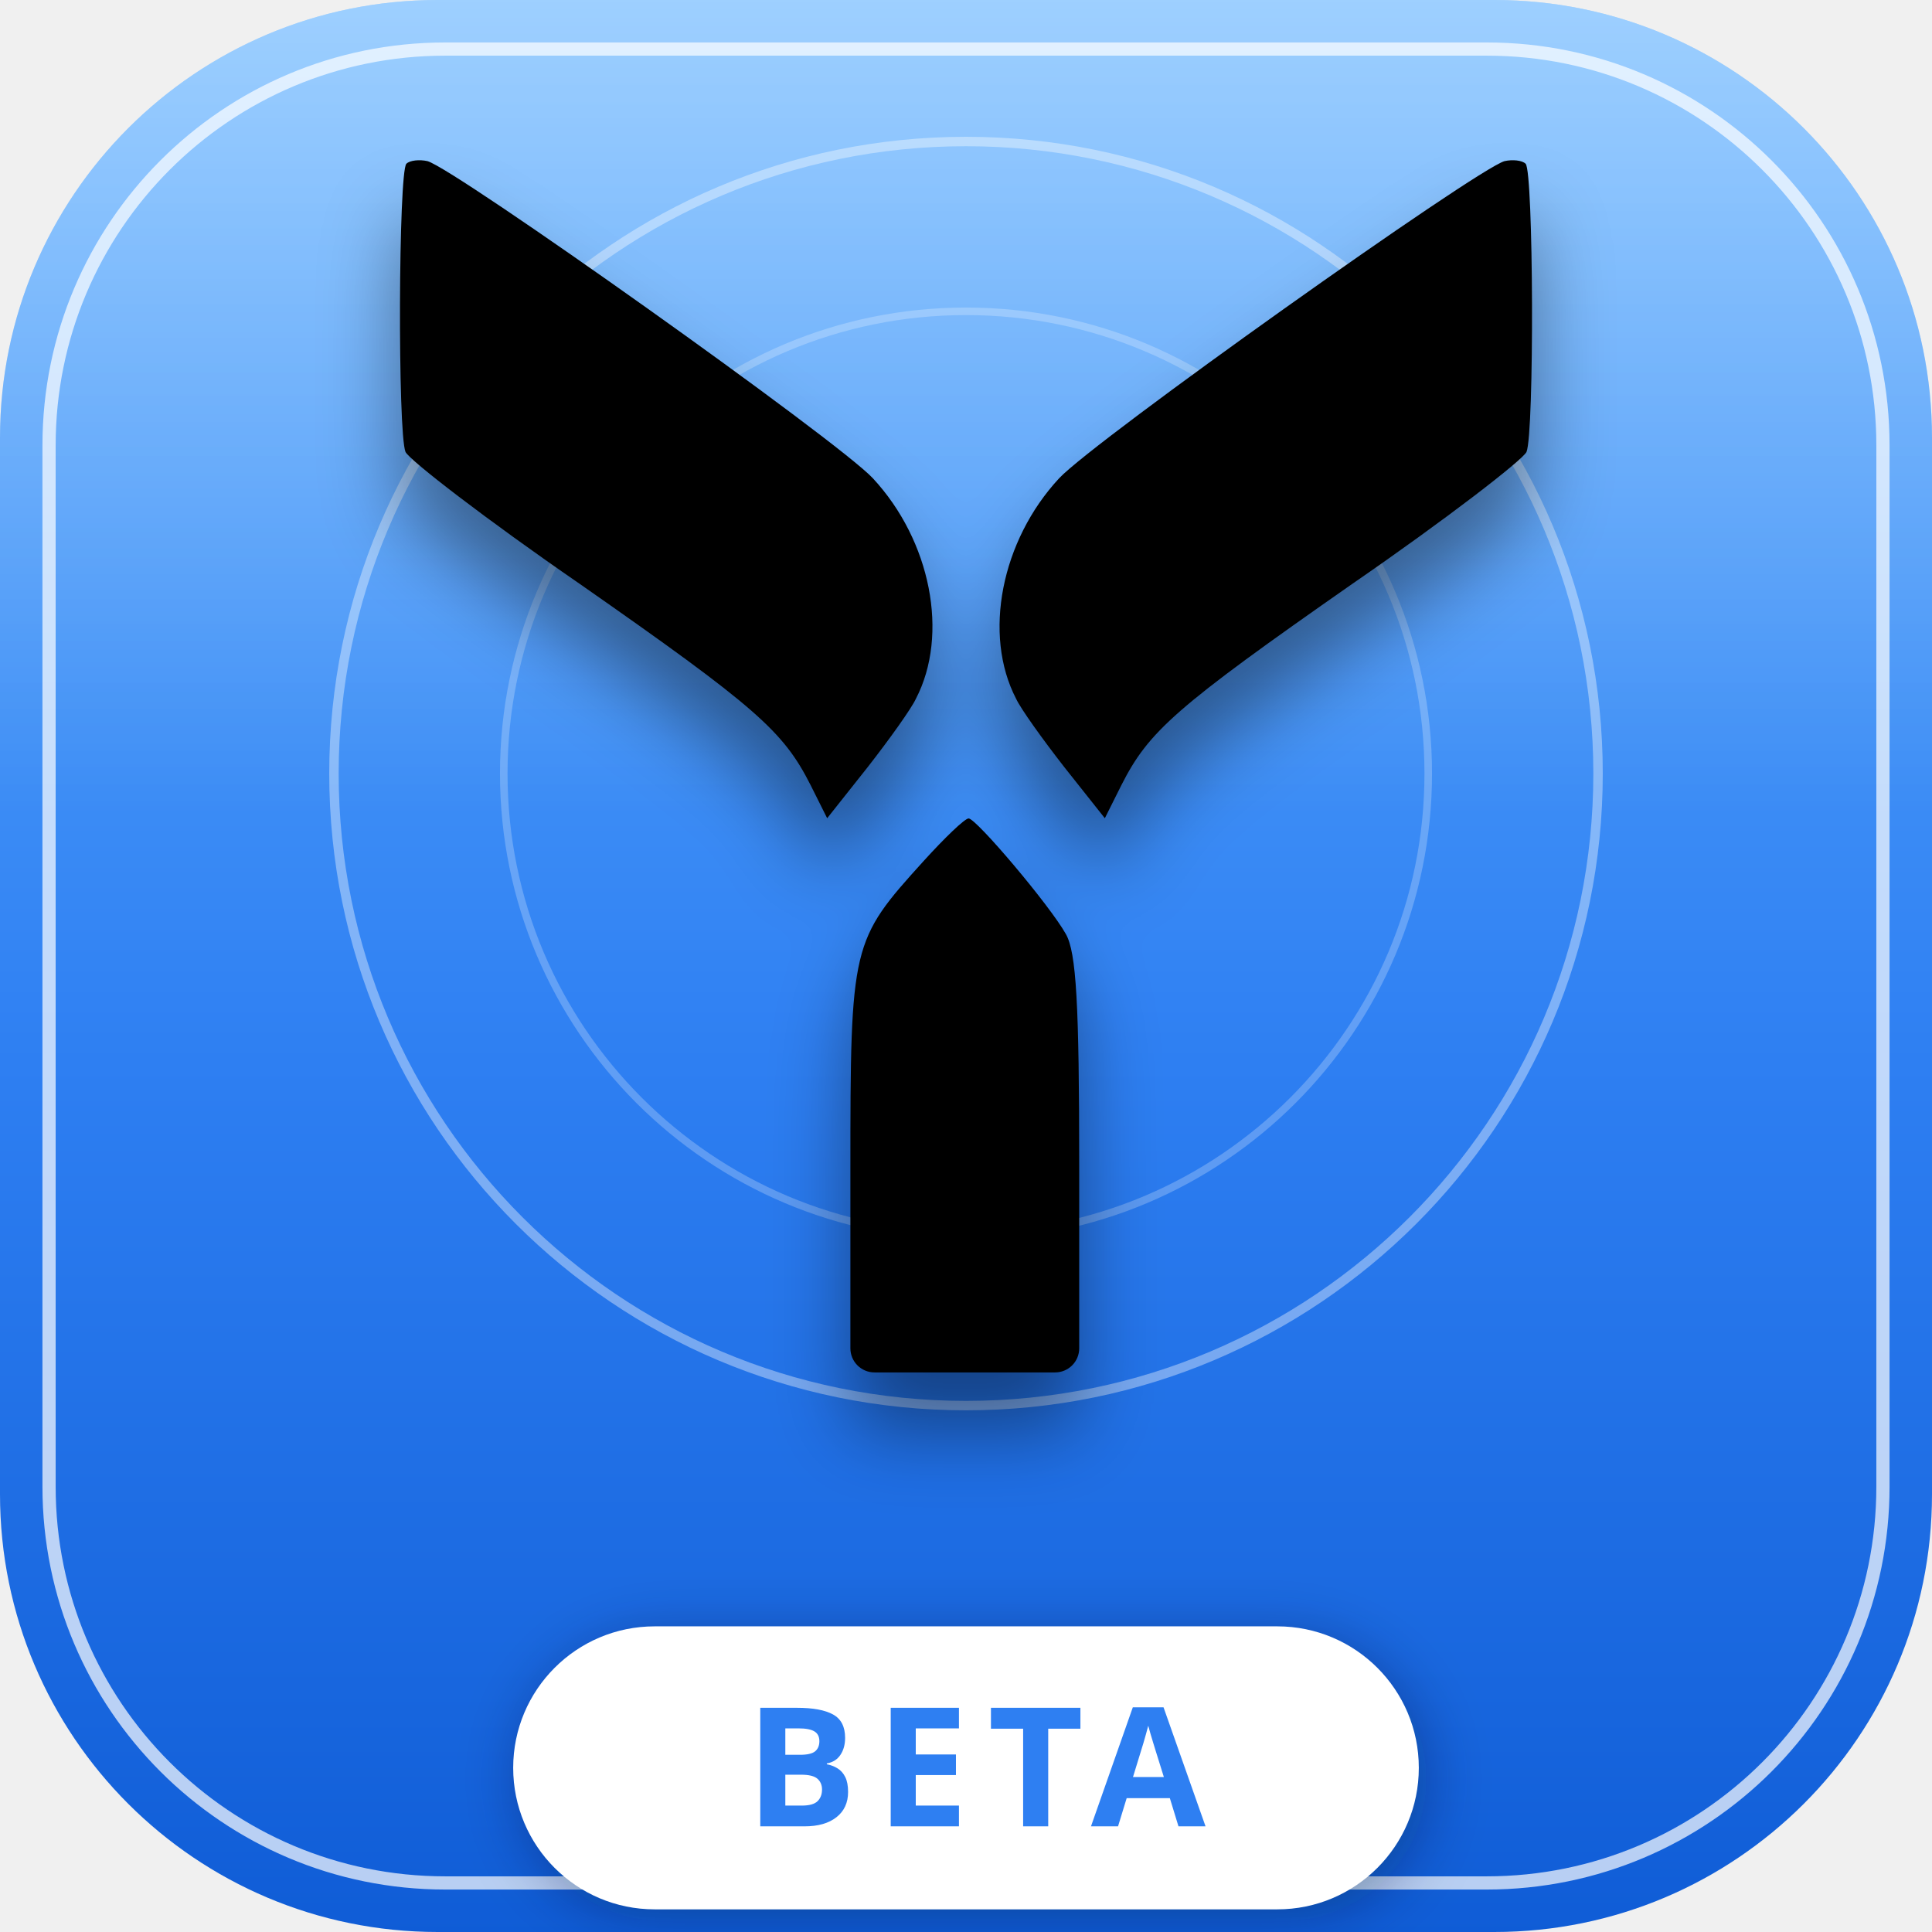
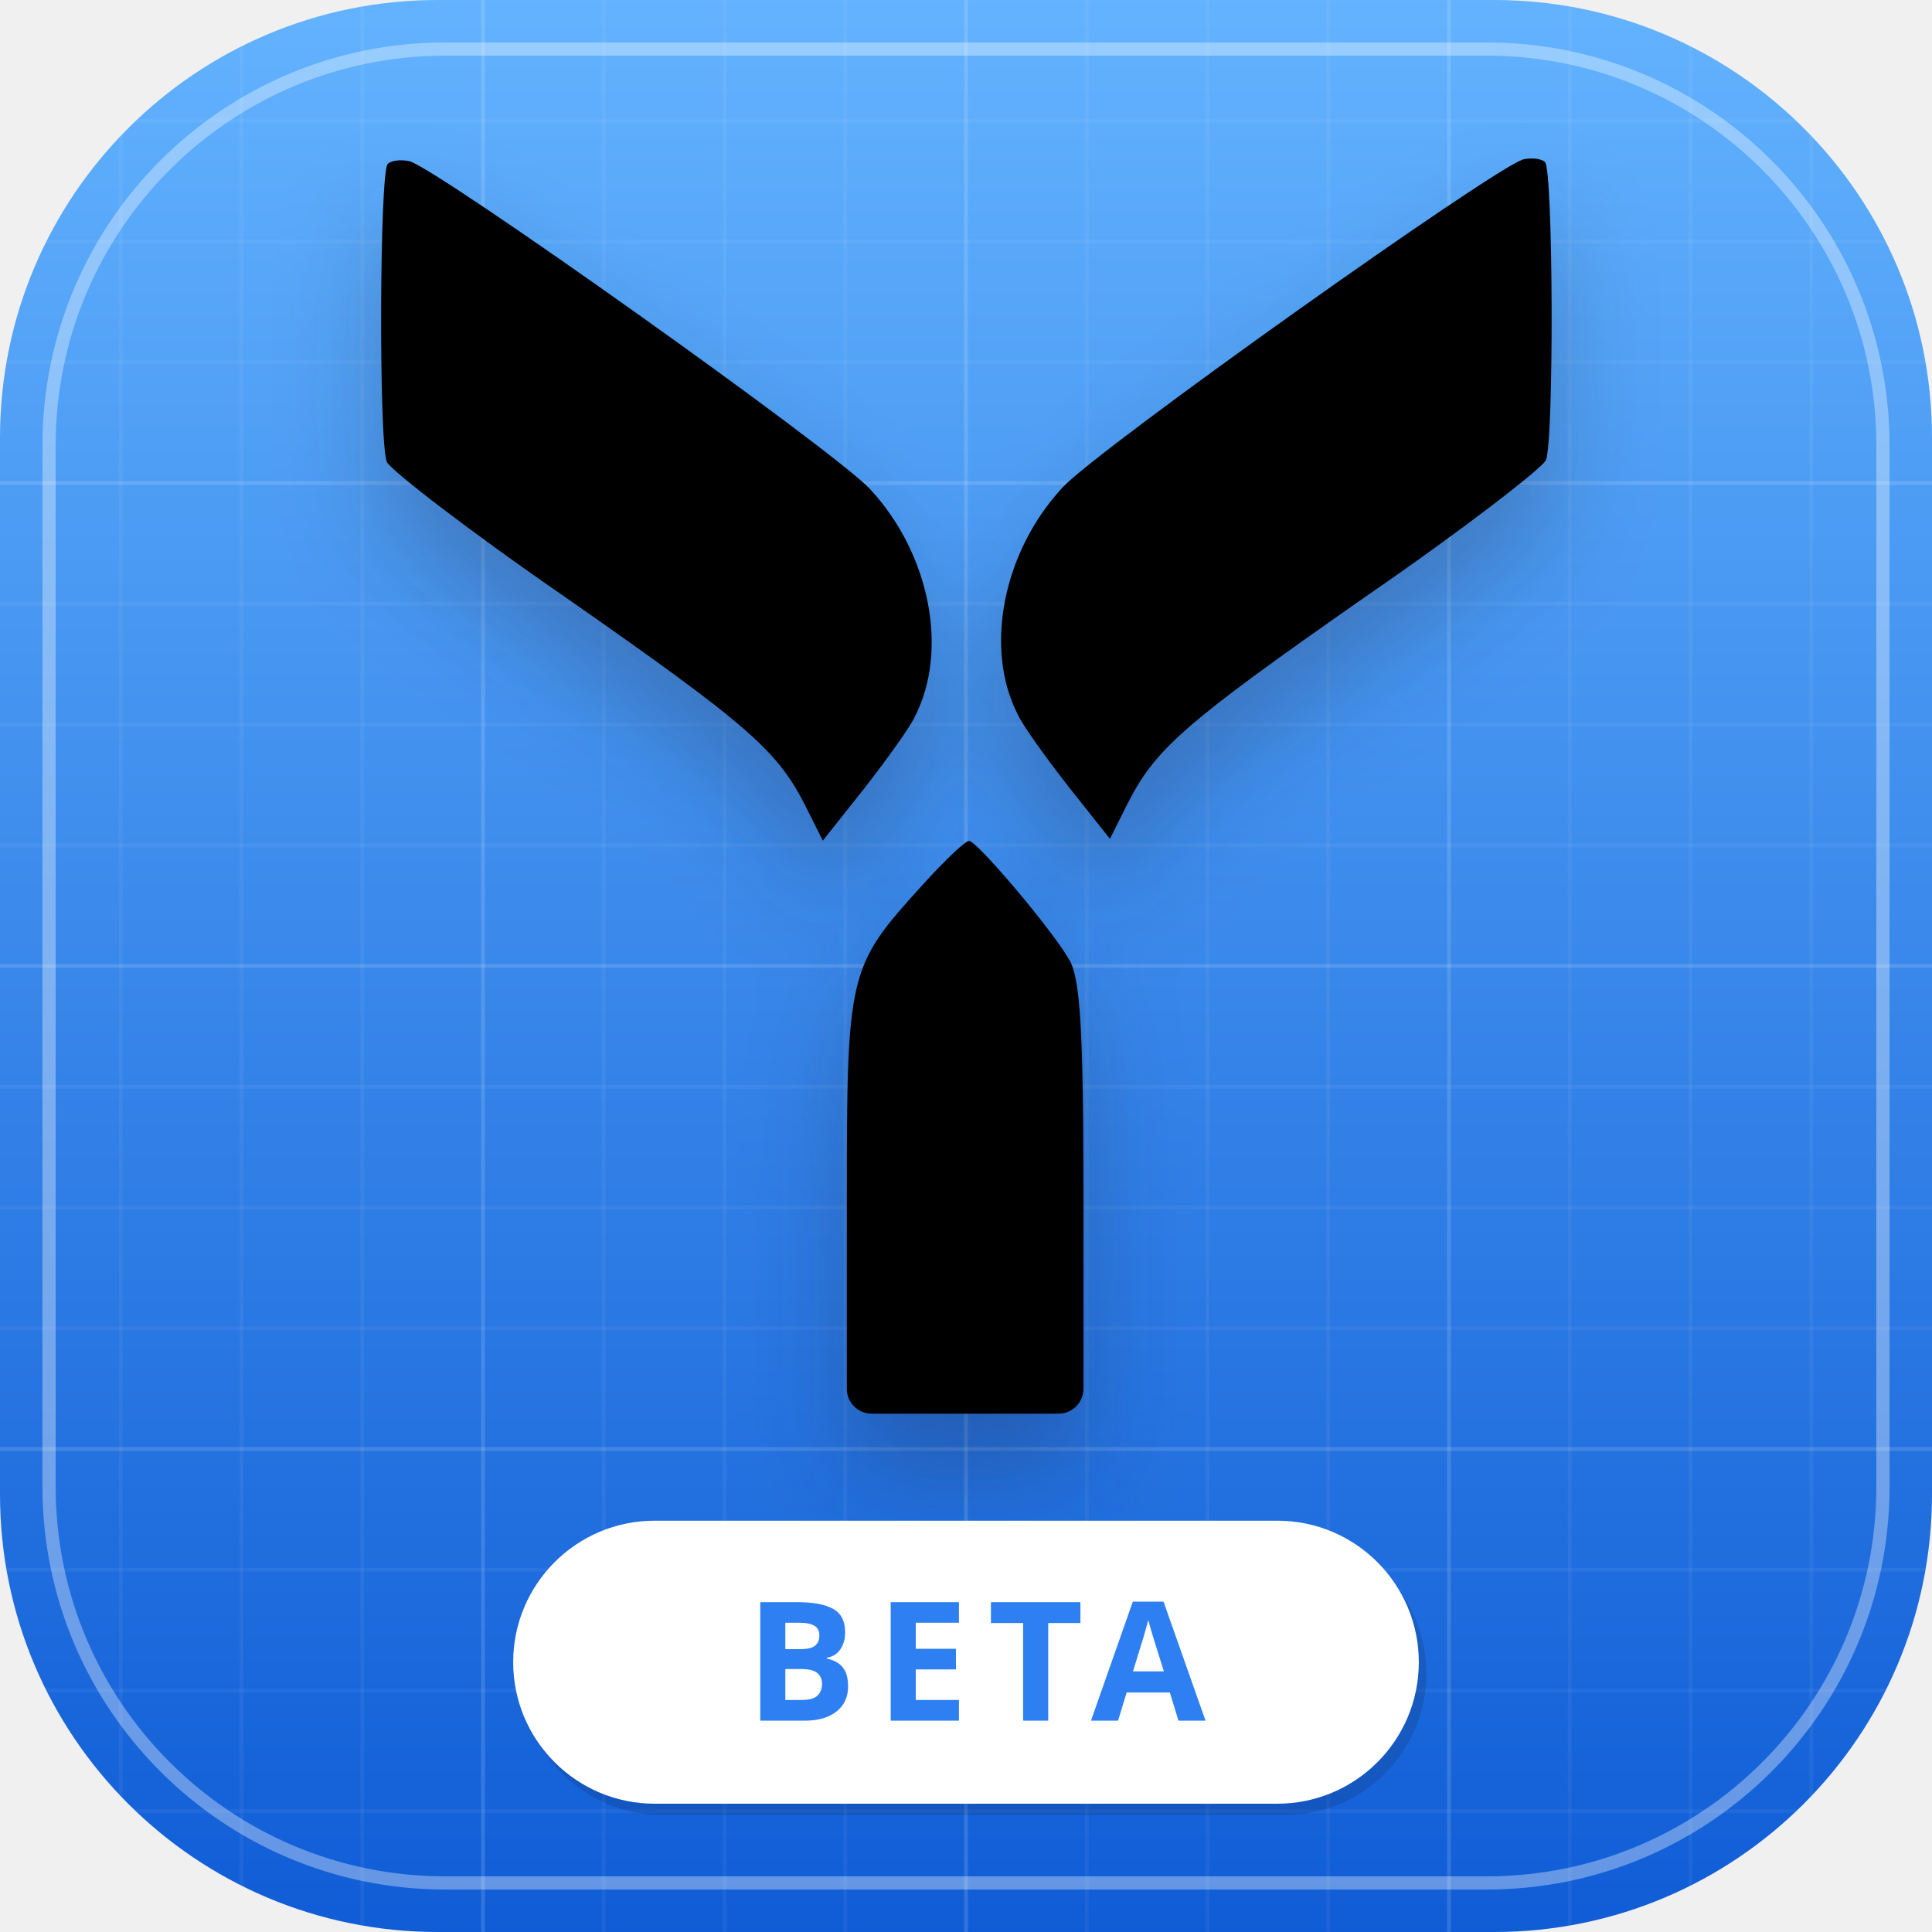
<svg xmlns="http://www.w3.org/2000/svg" width="1024" height="1024" viewBox="0 0 1024 1024">
  <defs>
    <linearGradient id="tileGrad" x1="0" y1="0" x2="0" y2="1">
      <stop offset="0" stop-color="#63B3FF" />
-       <stop offset="0.55" stop-color="#2E7FF2" />
      <stop offset="1" stop-color="#0F5CD6" />
    </linearGradient>
-     <linearGradient id="gloss" x1="0" y1="0" x2="0" y2="1">
-       <stop offset="0" stop-color="#FFFFFF" stop-opacity="0.38" />
-       <stop offset="1" stop-color="#FFFFFF" stop-opacity="0" />
-     </linearGradient>
    <filter id="soft" x="-30%" y="-30%" width="160%" height="160%">
-       <feGaussianBlur stdDeviation="16" />
+       <feGaussianBlur stdDeviation="20" />
    </filter>
    <clipPath id="tileClip">
      <rect x="0" y="0" width="1024" height="1024" rx="232" />
    </clipPath>
  </defs>
  <rect x="0" y="0" width="1024" height="1024" rx="232" fill="url(#tileGrad)" />
  <g clip-path="url(#tileClip)">
-     <rect x="0" y="0" width="1024" height="430" fill="url(#gloss)" />
-     <circle cx="512" cy="410" r="335" fill="none" stroke="#FFFFFF" stroke-opacity="0.38" stroke-width="5" />
-     <circle cx="512" cy="410" r="245" fill="none" stroke="#FFFFFF" stroke-opacity="0.24" stroke-width="4" />
+     <line x1="64" y1="0" x2="64" y2="1024" stroke="#FFFFFF" stroke-opacity="0.05" stroke-width="2" />
+     <line x1="0" y1="64" x2="1024" y2="64" stroke="#FFFFFF" stroke-opacity="0.05" stroke-width="2" />
+     <line x1="128" y1="0" x2="128" y2="1024" stroke="#FFFFFF" stroke-opacity="0.05" stroke-width="2" />
+     <line x1="0" y1="128" x2="1024" y2="128" stroke="#FFFFFF" stroke-opacity="0.05" stroke-width="2" />
+     <line x1="192" y1="0" x2="192" y2="1024" stroke="#FFFFFF" stroke-opacity="0.05" stroke-width="2" />
+     <line x1="0" y1="192" x2="1024" y2="192" stroke="#FFFFFF" stroke-opacity="0.05" stroke-width="2" />
+     <line x1="256" y1="0" x2="256" y2="1024" stroke="#FFFFFF" stroke-opacity="0.14" stroke-width="2" />
+     <line x1="0" y1="256" x2="1024" y2="256" stroke="#FFFFFF" stroke-opacity="0.14" stroke-width="2" />
+     <line x1="320" y1="0" x2="320" y2="1024" stroke="#FFFFFF" stroke-opacity="0.05" stroke-width="2" />
+     <line x1="0" y1="320" x2="1024" y2="320" stroke="#FFFFFF" stroke-opacity="0.05" stroke-width="2" />
+     <line x1="384" y1="0" x2="384" y2="1024" stroke="#FFFFFF" stroke-opacity="0.05" stroke-width="2" />
+     <line x1="0" y1="384" x2="1024" y2="384" stroke="#FFFFFF" stroke-opacity="0.05" stroke-width="2" />
+     <line x1="448" y1="0" x2="448" y2="1024" stroke="#FFFFFF" stroke-opacity="0.05" stroke-width="2" />
+     <line x1="0" y1="448" x2="1024" y2="448" stroke="#FFFFFF" stroke-opacity="0.05" stroke-width="2" />
+     <line x1="512" y1="0" x2="512" y2="1024" stroke="#FFFFFF" stroke-opacity="0.14" stroke-width="2" />
+     <line x1="0" y1="512" x2="1024" y2="512" stroke="#FFFFFF" stroke-opacity="0.14" stroke-width="2" />
+     <line x1="576" y1="0" x2="576" y2="1024" stroke="#FFFFFF" stroke-opacity="0.05" stroke-width="2" />
+     <line x1="0" y1="576" x2="1024" y2="576" stroke="#FFFFFF" stroke-opacity="0.05" stroke-width="2" />
+     <line x1="640" y1="0" x2="640" y2="1024" stroke="#FFFFFF" stroke-opacity="0.05" stroke-width="2" />
+     <line x1="0" y1="640" x2="1024" y2="640" stroke="#FFFFFF" stroke-opacity="0.05" stroke-width="2" />
+     <line x1="704" y1="0" x2="704" y2="1024" stroke="#FFFFFF" stroke-opacity="0.05" stroke-width="2" />
+     <line x1="0" y1="704" x2="1024" y2="704" stroke="#FFFFFF" stroke-opacity="0.05" stroke-width="2" />
+     <line x1="768" y1="0" x2="768" y2="1024" stroke="#FFFFFF" stroke-opacity="0.14" stroke-width="2" />
+     <line x1="0" y1="768" x2="1024" y2="768" stroke="#FFFFFF" stroke-opacity="0.14" stroke-width="2" />
+     <line x1="832" y1="0" x2="832" y2="1024" stroke="#FFFFFF" stroke-opacity="0.05" stroke-width="2" />
+     <line x1="0" y1="832" x2="1024" y2="832" stroke="#FFFFFF" stroke-opacity="0.05" stroke-width="2" />
+     <line x1="896" y1="0" x2="896" y2="1024" stroke="#FFFFFF" stroke-opacity="0.05" stroke-width="2" />
+     <line x1="0" y1="896" x2="1024" y2="896" stroke="#FFFFFF" stroke-opacity="0.05" stroke-width="2" />
+     <line x1="960" y1="0" x2="960" y2="1024" stroke="#FFFFFF" stroke-opacity="0.05" stroke-width="2" />
+     <line x1="0" y1="960" x2="1024" y2="960" stroke="#FFFFFF" stroke-opacity="0.05" stroke-width="2" />
  </g>
-   <g transform="translate(212,84) scale(1.2766)">
-     <g filter="url(#soft)" opacity="0.42" transform="translate(0,24)">
-       <path d="M2.652 2.19C-0.631 5.472 -0.995 113.797 2.287 121.821C3.746 125.104 35.842 149.906 74.504 176.531C148.179 227.958 159.121 237.806 170.428 260.054L177.358 273.914L194.135 252.76C203.254 241.088 212.372 228.323 214.196 224.311C228.055 197.685 220.396 158.659 196.324 132.763C181.735 117.08 23.077 4.378 11.405 1.096C8.123 0.366 4.111 0.731 2.652 2.19Z" fill="#000000" />
-       <path d="M467.348 2.19C470.631 5.472 470.995 113.797 467.713 121.821C466.254 125.104 434.158 149.906 395.496 176.531C321.821 227.958 310.879 237.806 299.572 260.054L292.642 273.914L275.865 252.76C266.746 241.088 257.628 228.323 255.804 224.311C241.945 197.685 249.604 158.659 273.676 132.763C288.265 117.08 446.923 4.378 458.595 1.096C461.877 0.366 465.889 0.731 467.348 2.19Z" fill="#000000" />
-       <path d="M217.479 291.602C187.396 324.802 187 326.002 187 420.002V494.002C187 499.525 191.477 504.002 197 504.002H234.5H272C277.523 504.002 282 499.525 282 494.002V418.002C282 351.202 280.812 329.602 276.458 322.002C269.729 310.002 239.25 274.002 236.083 274.002C234.5 274.002 226.187 282.002 217.479 291.602Z" fill="#000000" />
+   <g transform="translate(202,84) scale(1.32)">
+     <g filter="url(#soft)" opacity="0.3" transform="translate(0,24)">
+       <path d="M2.652 2.19C-0.631 5.472 -0.995 113.797 2.287 121.821C3.746 125.104 35.842 149.906 74.504 176.531C148.179 227.958 159.121 237.806 170.428 260.054L177.358 273.914L194.135 252.76C203.254 241.088 212.372 228.323 214.196 224.311C228.055 197.685 220.396 158.659 196.324 132.763C181.735 117.08 23.077 4.378 11.405 1.096C8.123 0.366 4.111 0.731 2.652 2.19Z" fill="#1A2B4A" />
+       <path d="M467.348 1.459C470.631 4.742 470.995 113.067 467.713 121.091C466.254 124.374 434.158 149.175 395.496 175.801C321.821 227.228 310.879 237.075 299.572 259.324L292.642 273.184L275.865 252.029C266.746 240.358 257.628 227.592 255.804 223.58C241.945 196.955 249.604 157.929 273.676 132.033C288.265 116.35 446.923 3.648 458.595 0.365C461.877 -0.364 465.889 0.001 467.348 1.459Z" fill="#1A2B4A" />
+       <path d="M217.479 291.602C187.396 324.802 187 326.002 187 420.002V494.002C187 499.525 191.477 504.002 197 504.002H234.5H272C277.523 504.002 282 499.525 282 494.002V418.002C282 351.202 280.812 329.602 276.458 322.002C269.729 310.002 239.25 274.002 236.083 274.002C234.5 274.002 226.187 282.002 217.479 291.602Z" fill="#1A2B4A" />
    </g>
    <path d="M2.652 2.19C-0.631 5.472 -0.995 113.797 2.287 121.821C3.746 125.104 35.842 149.906 74.504 176.531C148.179 227.958 159.121 237.806 170.428 260.054L177.358 273.914L194.135 252.76C203.254 241.088 212.372 228.323 214.196 224.311C228.055 197.685 220.396 158.659 196.324 132.763C181.735 117.08 23.077 4.378 11.405 1.096C8.123 0.366 4.111 0.731 2.652 2.19Z" fill="#000000" />
-     <path d="M467.348 2.19C470.631 5.472 470.995 113.797 467.713 121.821C466.254 125.104 434.158 149.906 395.496 176.531C321.821 227.958 310.879 237.806 299.572 260.054L292.642 273.914L275.865 252.76C266.746 241.088 257.628 228.323 255.804 224.311C241.945 197.685 249.604 158.659 273.676 132.763C288.265 117.08 446.923 4.378 458.595 1.096C461.877 0.366 465.889 0.731 467.348 2.19Z" fill="#000000" />
+     <path d="M467.348 1.459C470.631 4.742 470.995 113.067 467.713 121.091C466.254 124.374 434.158 149.175 395.496 175.801C321.821 227.228 310.879 237.075 299.572 259.324L292.642 273.184L275.865 252.029C266.746 240.358 257.628 227.592 255.804 223.58C241.945 196.955 249.604 157.929 273.676 132.033C288.265 116.35 446.923 3.648 458.595 0.365C461.877 -0.364 465.889 0.001 467.348 1.459Z" fill="#000000" />
    <path d="M217.479 291.602C187.396 324.802 187 326.002 187 420.002V494.002C187 499.525 191.477 504.002 197 504.002H234.5H272C277.523 504.002 282 499.525 282 494.002V418.002C282 351.202 280.812 329.602 276.458 322.002C269.729 310.002 239.25 274.002 236.083 274.002C234.5 274.002 226.187 282.002 217.479 291.602Z" fill="#000000" />
  </g>
-   <rect x="26" y="26" width="972" height="972" rx="210" fill="none" stroke="#FFFFFF" stroke-opacity="0.7" stroke-width="7" />
-   <g filter="url(#soft)" opacity="0.35">
-     <rect x="276" y="868" width="480" height="150" rx="75" fill="#04102E" />
-   </g>
-   <rect x="272" y="862" width="480" height="150" rx="75" fill="#FFFFFF" />
-   <text x="517" y="968" text-anchor="middle" font-family="Verdana, sans-serif" font-size="88" font-weight="bold" letter-spacing="10" fill="#2E7FF2">BETA</text>
+   <rect x="26" y="26" width="972" height="972" rx="210" fill="none" stroke="#FFFFFF" stroke-opacity="0.35" stroke-width="7" />
+   <rect x="276" y="812" width="480" height="150" rx="75" fill="#0A2348" opacity="0.18" />
+   <rect x="272" y="806" width="480" height="150" rx="75" fill="#FFFFFF" />
+   <text x="517" y="912" text-anchor="middle" font-family="Verdana, sans-serif" font-size="88" font-weight="bold" letter-spacing="10" fill="#2E7FF2">BETA</text>
</svg>
